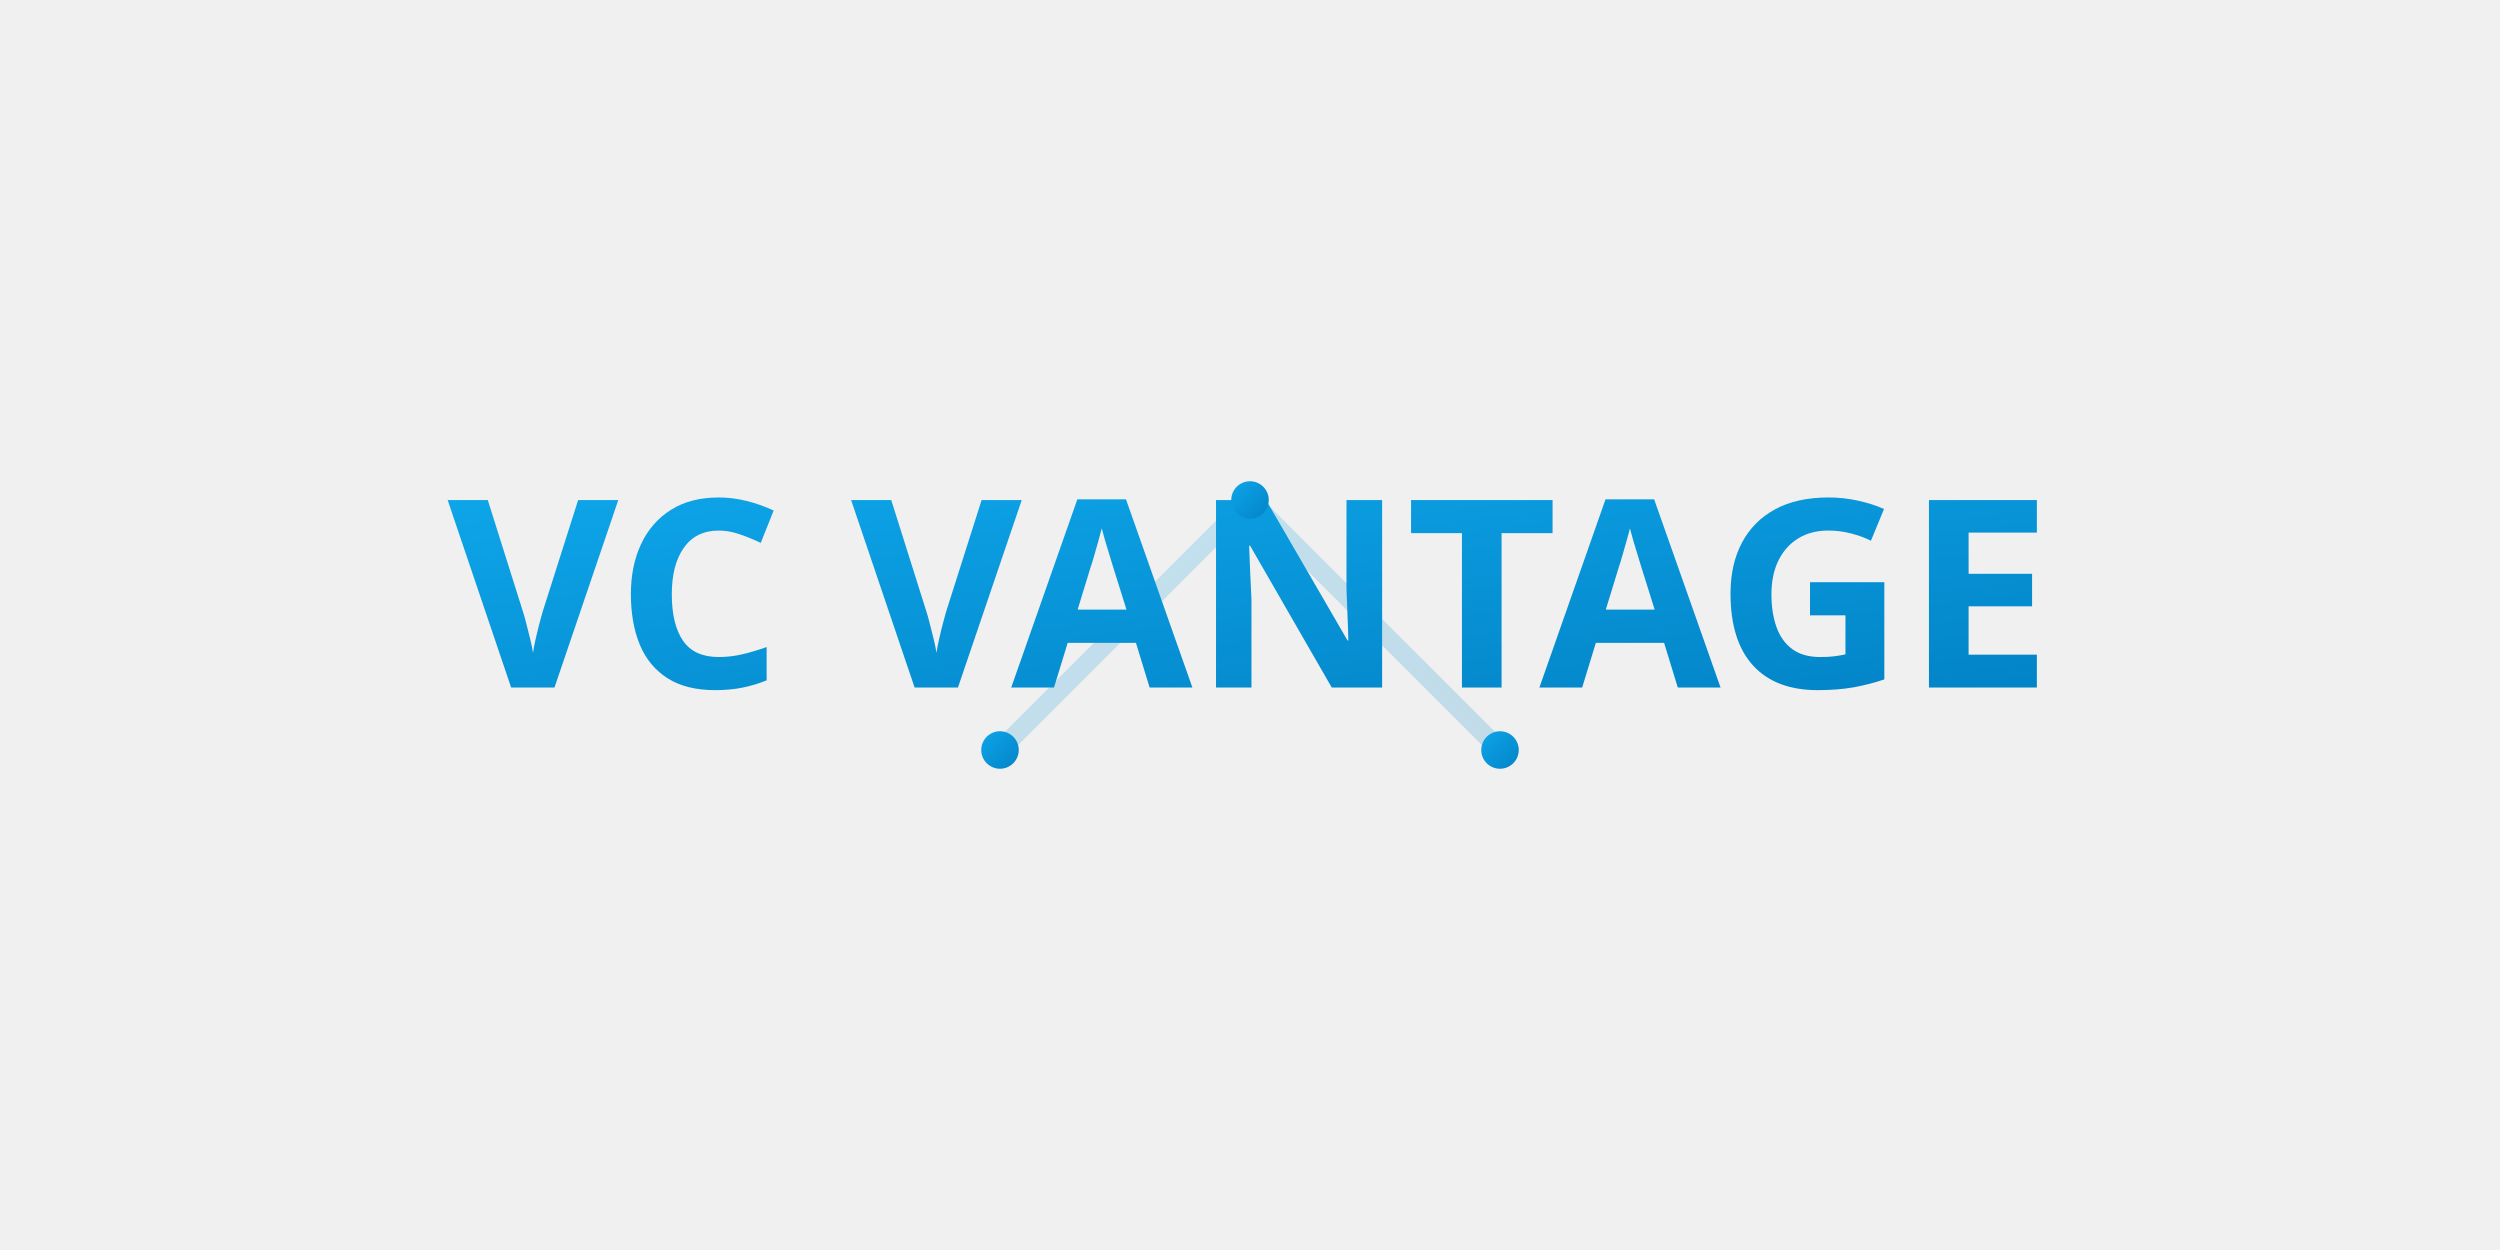
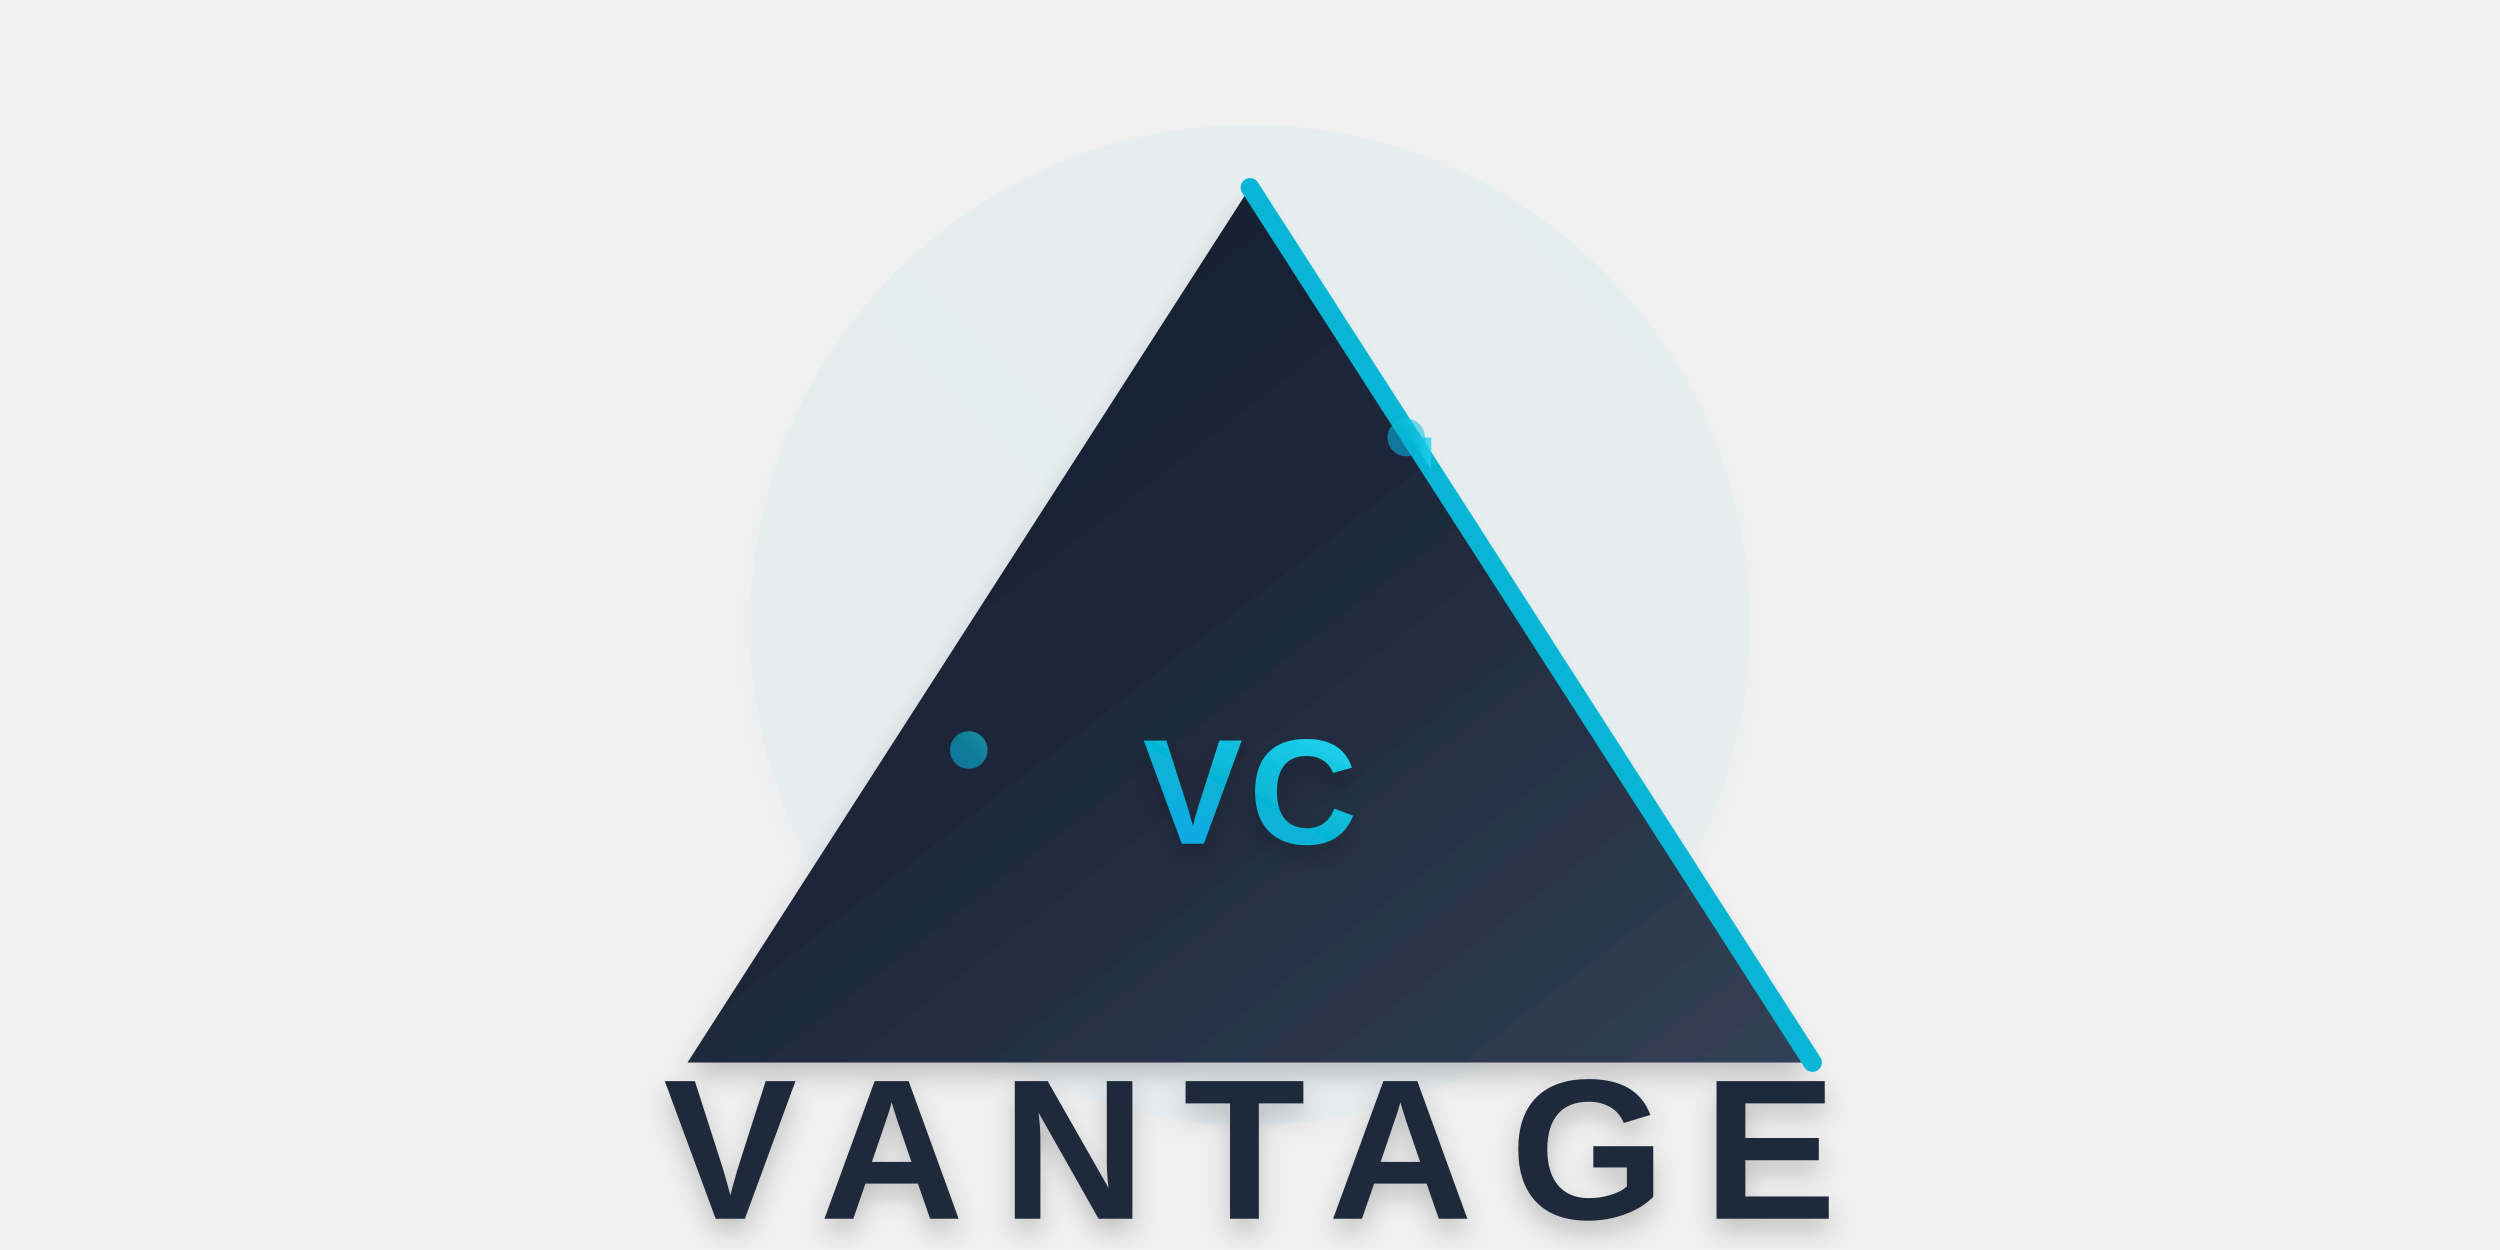
<svg xmlns="http://www.w3.org/2000/svg" viewBox="0 0 400 200">
  <defs>
-     <linearGradient id="vcGradient" x1="0%" y1="0%" x2="100%" y2="100%">
+     <linearGradient id="mountainGradient" x1="0%" y1="0%" x2="100%" y2="100%">
+       <stop offset="0%" style="stop-color:#0F172A;stop-opacity:1" />
+       <stop offset="50%" style="stop-color:#1E293B;stop-opacity:1" />
+       <stop offset="100%" style="stop-color:#334155;stop-opacity:1" />
+     </linearGradient>
+     <linearGradient id="accentGradient" x1="0%" y1="100%" x2="100%" y2="0%">
      <stop offset="0%" style="stop-color:#0EA5E9;stop-opacity:1" />
-       <stop offset="100%" style="stop-color:#0284C7;stop-opacity:1" />
+       <stop offset="50%" style="stop-color:#06B6D4;stop-opacity:1" />
+       <stop offset="100%" style="stop-color:#22D3EE;stop-opacity:1" />
    </linearGradient>
+     <filter id="shadow" x="-20%" y="-20%" width="140%" height="140%">
+       <feGaussianBlur in="SourceAlpha" stdDeviation="2" />
+       <feOffset dx="0" dy="2" />
+       <feComponentTransfer>
+         <feFuncA type="linear" slope="0.2" />
+       </feComponentTransfer>
+       <feMerge>
+         <feMergeNode />
+         <feMergeNode in="SourceGraphic" />
+       </feMerge>
+     </filter>
+     <mask id="dataMask">
+       <rect x="0" y="0" width="400" height="200" fill="white" />
+       <path d="M200,30 L290,170 L110,170 Z" fill="black" />
+     </mask>
  </defs>
-   <path d="M160 120 L200 80 L240 120" fill="none" stroke="url(#vcGradient)" stroke-width="3" opacity="0.2" />
-   <text x="200" y="110" font-family="sans-serif" font-weight="bold" font-size="42" text-anchor="middle" fill="url(#vcGradient)">
-     VC VANTAGE
+   <circle cx="200" cy="100" r="80" fill="url(#accentGradient)" opacity="0.05" filter="url(#shadow)" />
+   <path d="M200,30 L290,170 L110,170 Z" fill="url(#mountainGradient)" filter="url(#shadow)" />
+   <path d="M200,30 L290,170" stroke="url(#accentGradient)" stroke-width="3" stroke-linecap="round" fill="none">
+     <animate attributeName="stroke-dasharray" values="0,1000;280,0" dur="2s" fill="freeze" />
+   </path>
+   <g mask="url(#dataMask)">
+     <rect x="150" y="120" width="4" height="30" fill="url(#accentGradient)" opacity="0.3">
+       <animate attributeName="height" from="0" to="30" dur="1s" fill="freeze" />
+     </rect>
+     <rect x="165" y="110" width="4" height="40" fill="url(#accentGradient)" opacity="0.4">
+       <animate attributeName="height" from="0" to="40" dur="1.2s" fill="freeze" />
+     </rect>
+     <rect x="180" y="100" width="4" height="50" fill="url(#accentGradient)" opacity="0.5">
+       <animate attributeName="height" from="0" to="50" dur="1.4s" fill="freeze" />
+     </rect>
+     <rect x="195" y="90" width="4" height="60" fill="url(#accentGradient)" opacity="0.6">
+       <animate attributeName="height" from="0" to="60" dur="1.6s" fill="freeze" />
+     </rect>
+     <rect x="210" y="80" width="4" height="70" fill="url(#accentGradient)" opacity="0.7">
+       <animate attributeName="height" from="0" to="70" dur="1.8s" fill="freeze" />
+     </rect>
+     <rect x="225" y="70" width="4" height="80" fill="url(#accentGradient)" opacity="0.8">
+       <animate attributeName="height" from="0" to="80" dur="2s" fill="freeze" />
+     </rect>
+   </g>
+   <text x="200" y="135" text-anchor="middle" font-family="Arial, sans-serif" font-weight="900" font-size="24" fill="url(#accentGradient)" letter-spacing="1" filter="url(#shadow)">
+     VC
  </text>
-   <circle cx="160" cy="120" r="3" fill="url(#vcGradient)" />
-   <circle cx="200" cy="80" r="3" fill="url(#vcGradient)" />
-   <circle cx="240" cy="120" r="3" fill="url(#vcGradient)" />
+   <text x="200" y="195" font-family="Arial, sans-serif" font-weight="bold" font-size="32" fill="#1E293B" text-anchor="middle" letter-spacing="6" filter="url(#shadow)">
+     VANTAGE
+   </text>
+   <circle cx="155" cy="120" r="3" fill="url(#accentGradient)" opacity="0.6">
+     <animate attributeName="r" values="2;3;2" dur="2s" repeatCount="indefinite" />
+   </circle>
+   <circle cx="225" cy="70" r="3" fill="url(#accentGradient)" opacity="0.6">
+     <animate attributeName="r" values="2;3;2" dur="2s" repeatCount="indefinite" />
+   </circle>
</svg>
